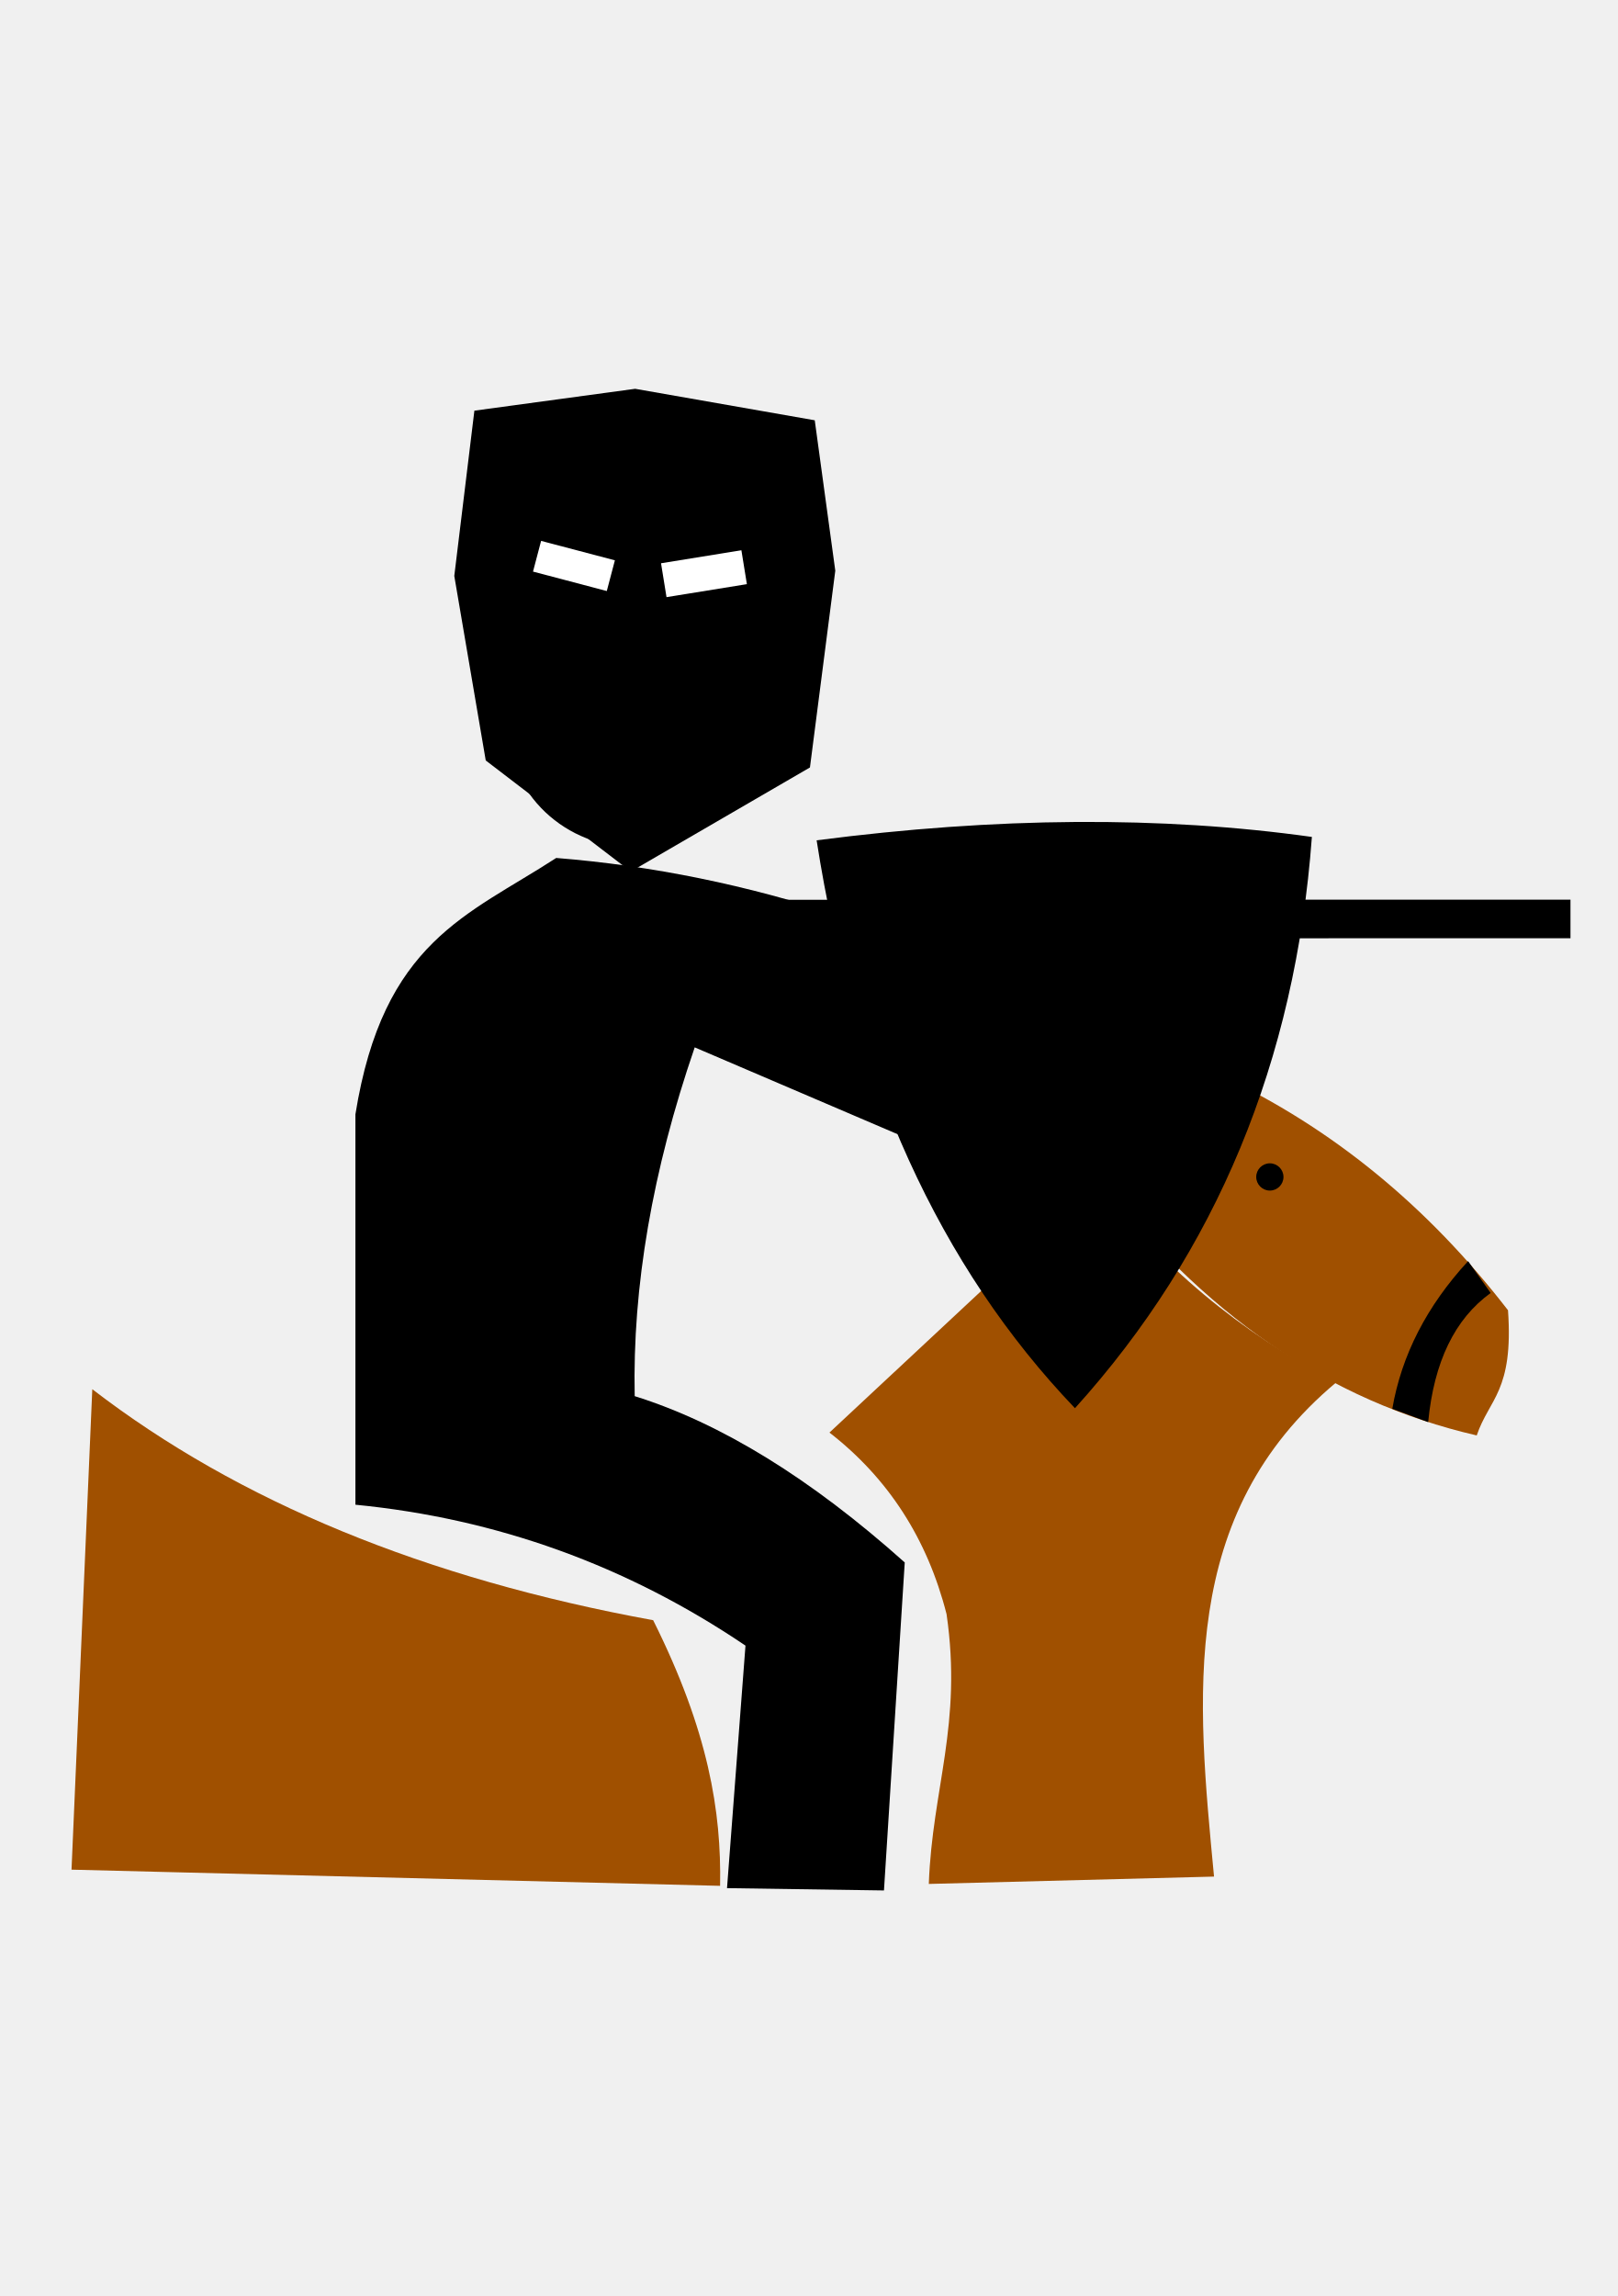
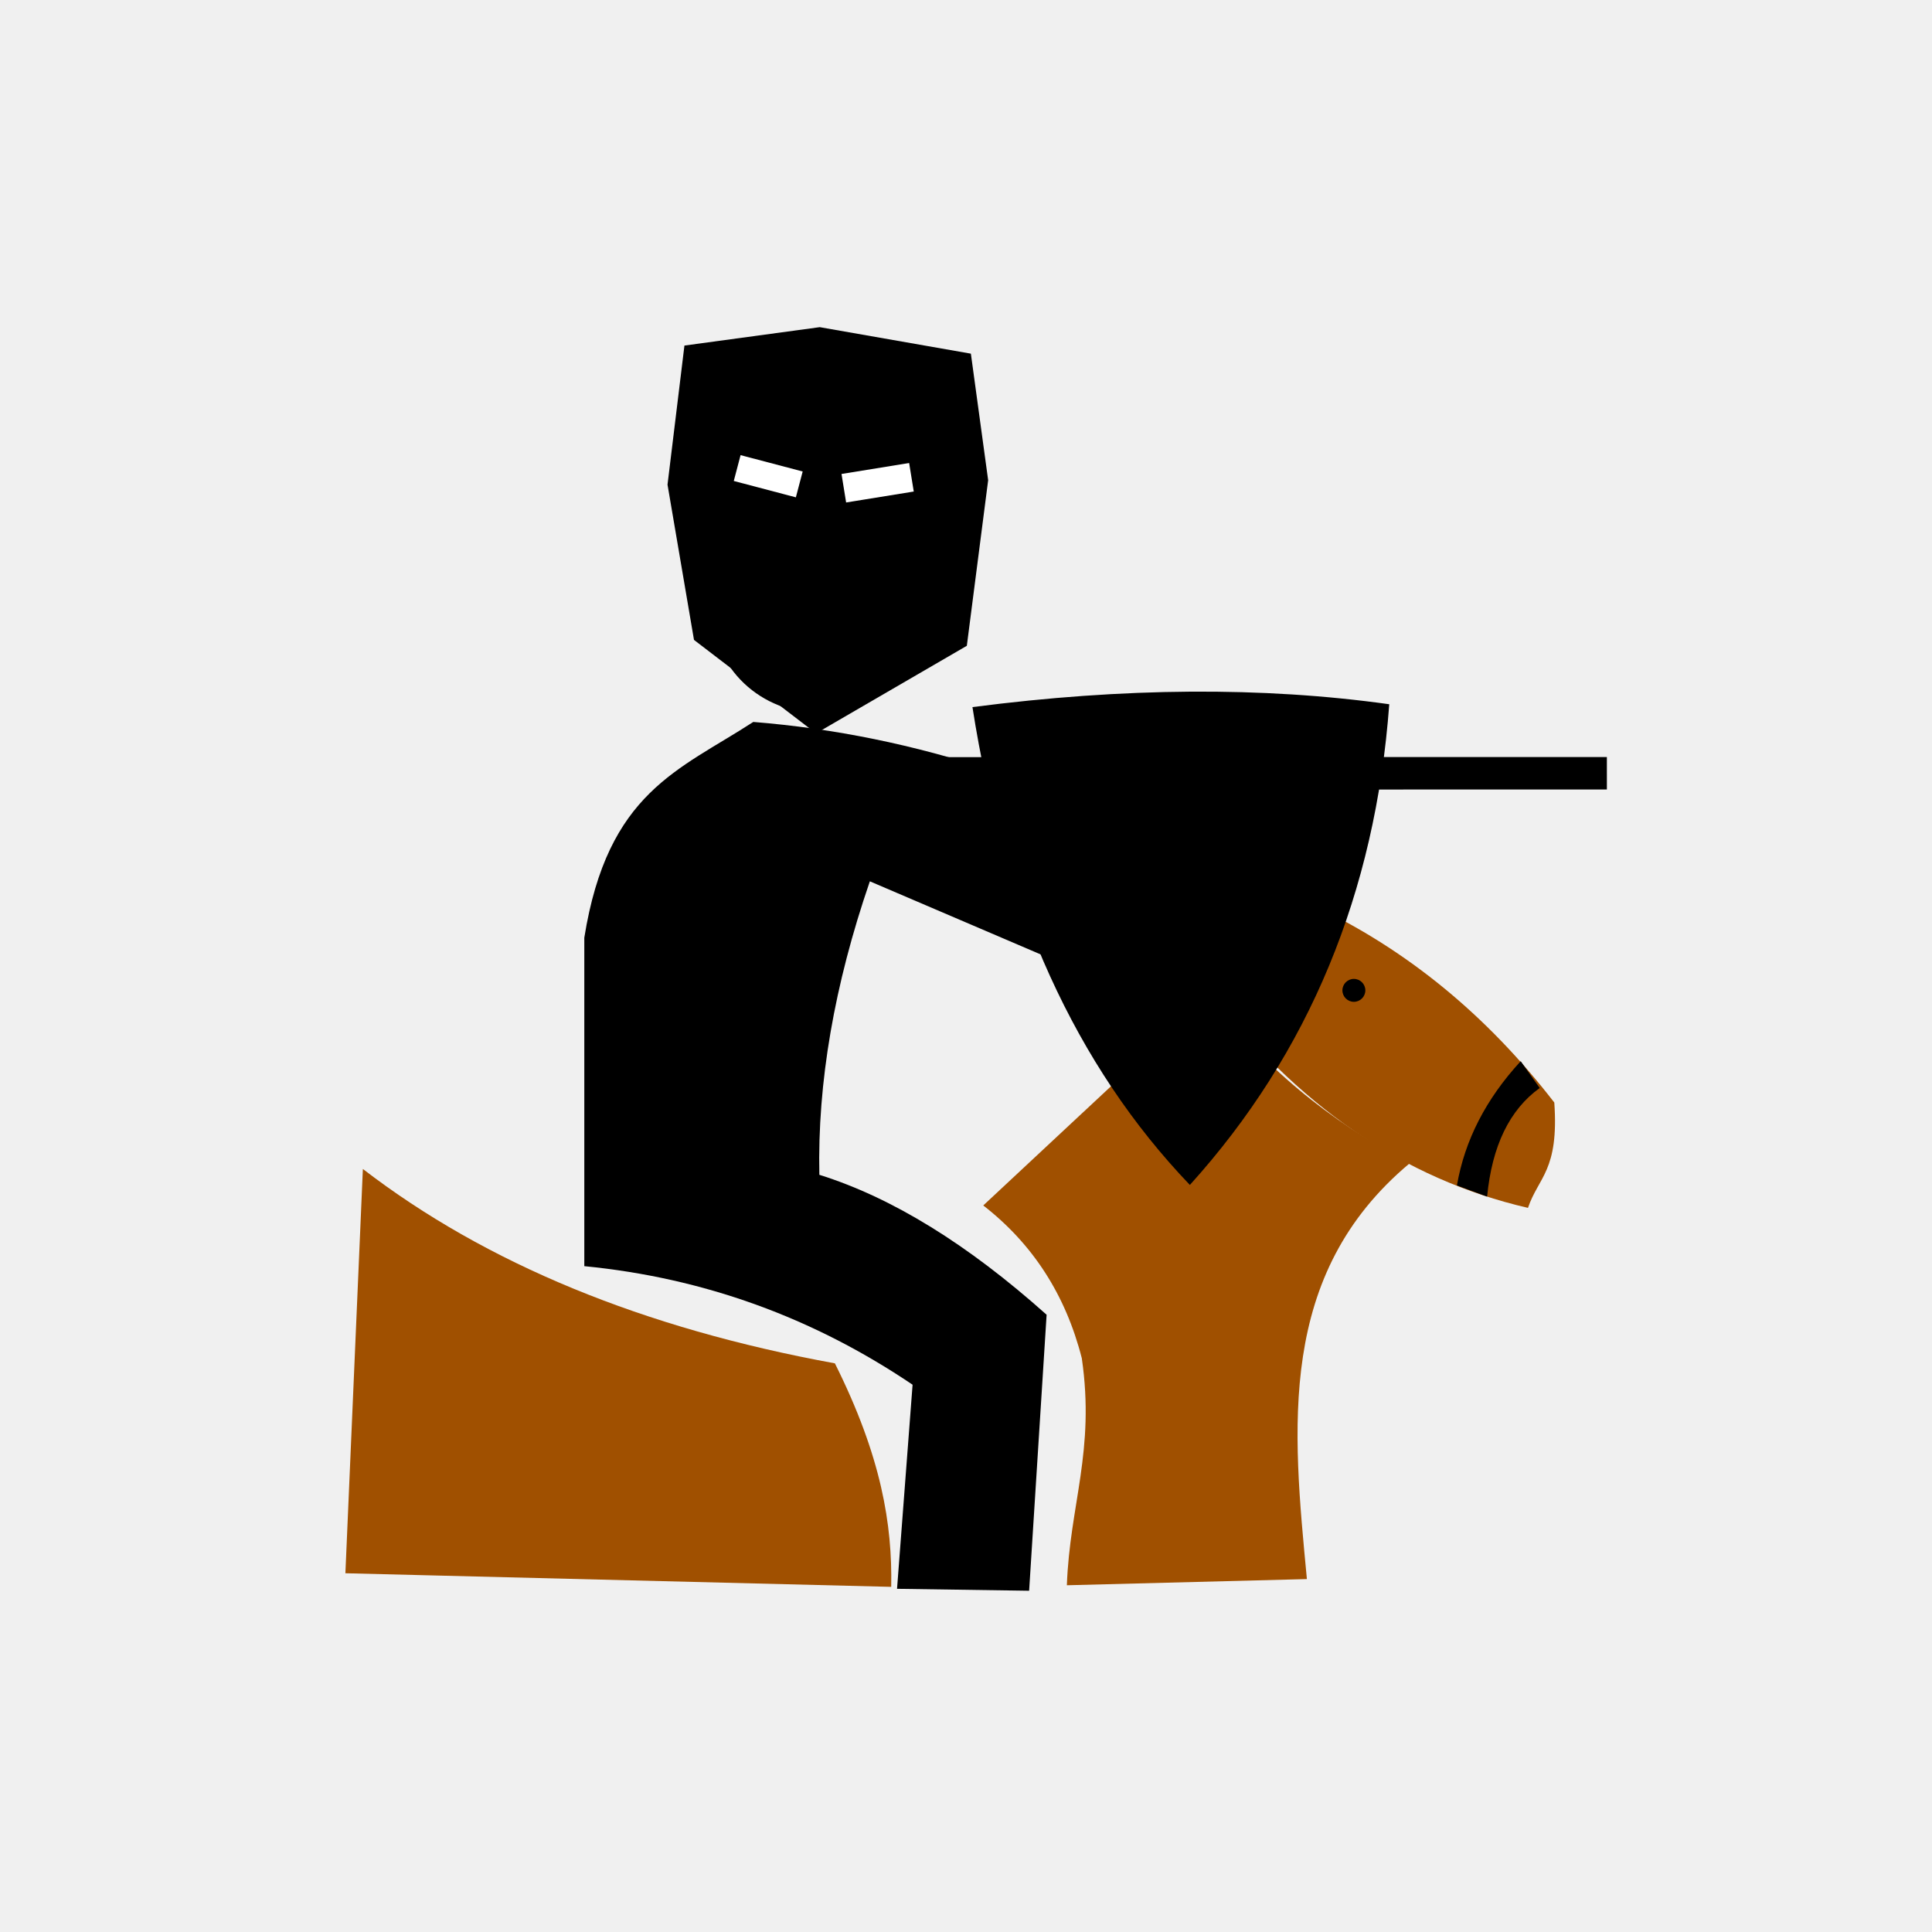
- <svg xmlns="http://www.w3.org/2000/svg" id="null" width="559.369" height="793.699" viewBox="0 0 559.369 793.699">
+ <svg xmlns="http://www.w3.org/2000/svg" id="null" width="45" height="45" viewBox="0 0 559.369 793.699">
  <defs />
  <path id="path1" d=" M 232.085,290.674 C 254.907,283.259 267.512,258.52 260.097,235.698 252.682,212.876 227.942,200.27 205.12,207.686 182.298,215.101 169.693,239.84 177.108,262.662 184.524,285.484 209.263,298.09 232.085,290.674 Z" style="fill:#0;fill-opacity:1;stroke:#0;stroke-width:1;stroke-opacity:1;stroke-linecap:butt;stroke-miterlimit:4;stroke-dashoffset:0;" />
  <path id="path3" d=" M 192.305,296.587 Q 292.053,304.571 387.812,361.263 C 426.914,403.982 362.197,392.524 361.478,413.962 L 240.184,362.062 Q 218.239,425.94 219.436,482.631 264.124,496.605 312.801,540.121 L 305.619,653.505 251.356,652.707 257.74,568.867 Q 196.294,527.346 122.879,520.16 122.879,452.689 122.879,385.217 C 132.455,325.332 161.702,316.469 192.305,296.587 Z" style="fill:#0;fill-opacity:1;stroke:#0;stroke-width:2;stroke-opacity:1;stroke-linecap:butt;stroke-miterlimit:4;stroke-dashoffset:0;" />
  <path id="path4" d=" M 31.909,480.236 Q 107.718,538.525 225.82,560.083 C 244.972,598.41 249.441,626.277 248.962,651.908 L 24.727,646.319 31.909,480.236 Z" style="fill:#a05000;fill-opacity:1;stroke:#0;stroke-width:2;stroke-opacity:1;stroke-linecap:butt;stroke-miterlimit:4;stroke-dashoffset:0;" />
  <path id="path5" d=" M 321.122,651.254 419.732,648.714 C 413.861,586.828 407.172,523.663 462.025,477.84 Q 411.771,451.715 379.433,408.772 L 286.773,495.219 Q 317.295,518.927 327.259,557.984 C 332.779,596.073 322.319,618.197 321.122,651.254 Z" style="fill:#a05000;fill-opacity:1;stroke:#0;stroke-width:2;stroke-opacity:1;stroke-linecap:butt;stroke-miterlimit:4;stroke-dashoffset:0;" />
  <path id="path6" d=" M 378.352,405.238 C 399.976,376.224 408.97,381.83 422.092,371.798 Q 479.594,398.845 521.368,452.939 C 523.334,480.97 514.832,483.527 510.556,496.214 Q 433.887,478.511 378.352,405.238 Z" style="fill:#a05000;fill-opacity:1;stroke:#0;stroke-width:2;stroke-opacity:1;stroke-linecap:butt;stroke-miterlimit:4;stroke-dashoffset:0;" />
  <path id="path7" d=" M 328.514,347.969 C 320.926,347.969 314.718,354.177 314.718,361.765 314.718,369.353 320.926,375.561 328.514,375.561 336.102,375.561 342.31,369.353 342.31,361.765 342.31,354.177 336.102,347.969 328.514,347.969 Z" style="fill:#0;fill-opacity:1;stroke:#0;stroke-width:1;stroke-opacity:1;stroke-linecap:butt;stroke-miterlimit:4;stroke-dashoffset:0;" />
  <path id="path8" d=" M 439.031,402.146 C 436.44,402.146 434.32,404.266 434.32,406.857 434.32,409.448 436.44,411.568 439.031,411.568 441.622,411.568 443.742,409.448 443.742,406.857 443.742,404.266 441.622,402.146 439.031,402.146 Z" style="fill:#0;fill-opacity:1;stroke:#0;stroke-width:1;stroke-opacity:1;stroke-linecap:butt;stroke-miterlimit:4;stroke-dashoffset:0;" />
  <path id="path9" d=" M 481.363,487.005 Q 486.165,459.178 507.573,435.955 L 515.376,446.966 Q 496.769,460.379 493.768,491.61 L 481.363,487.005 Z" style="fill:#0;fill-opacity:1;stroke:#0;stroke-width:2;stroke-opacity:1;stroke-linecap:butt;stroke-miterlimit:4;stroke-dashoffset:0;" />
  <path id="path11" d=" M 164.012,141.961 219.602,134.404 281.687,145.286 288.787,197.282 280.026,265.301 218.091,301.275 167.939,262.882 157.063,199.096 164.012,141.961 Z" style="fill:#0;fill-opacity:1;stroke:#0;stroke-width:2;stroke-opacity:1;stroke-linecap:butt;stroke-miterlimit:4;stroke-dashoffset:0;" />
  <path id="path12" d=" M 187.435,187.588 211.976,194.052 209.435,203.699 184.894,197.235 187.435,187.588 Z" style="fill:#ffffff;fill-opacity:1;stroke:#ffffff;stroke-width:1;stroke-opacity:1;stroke-linecap:butt;stroke-miterlimit:4;stroke-dashoffset:0;" />
  <path id="path13" d=" M 229.115,195.129 255.913,190.791 257.649,201.516 230.851,205.855 229.115,195.129 Z" style="fill:#ffffff;fill-opacity:1;stroke:#ffffff;stroke-width:1;stroke-opacity:1;stroke-linecap:butt;stroke-miterlimit:4;stroke-dashoffset:0;" />
  <path id="path14" d=" M 282.337,290.488 Q 375.557,278.389 453.564,289.317 444.983,405.619 371.656,486.797 301.449,413.425 282.337,290.488 Z" style="fill:#0;fill-opacity:1;stroke:#0;stroke-width:2;stroke-opacity:1;stroke-linecap:butt;stroke-miterlimit:4;stroke-dashoffset:0;" />
  <path id="path15" d=" M 542.971,324.332 179.899,324.402 179.897,311.063 542.968,310.993 542.971,324.332 Z" style="fill:#0;fill-opacity:1;stroke:#0;stroke-width:1;stroke-opacity:1;stroke-linecap:butt;stroke-miterlimit:4;stroke-dashoffset:0;" />
</svg>
